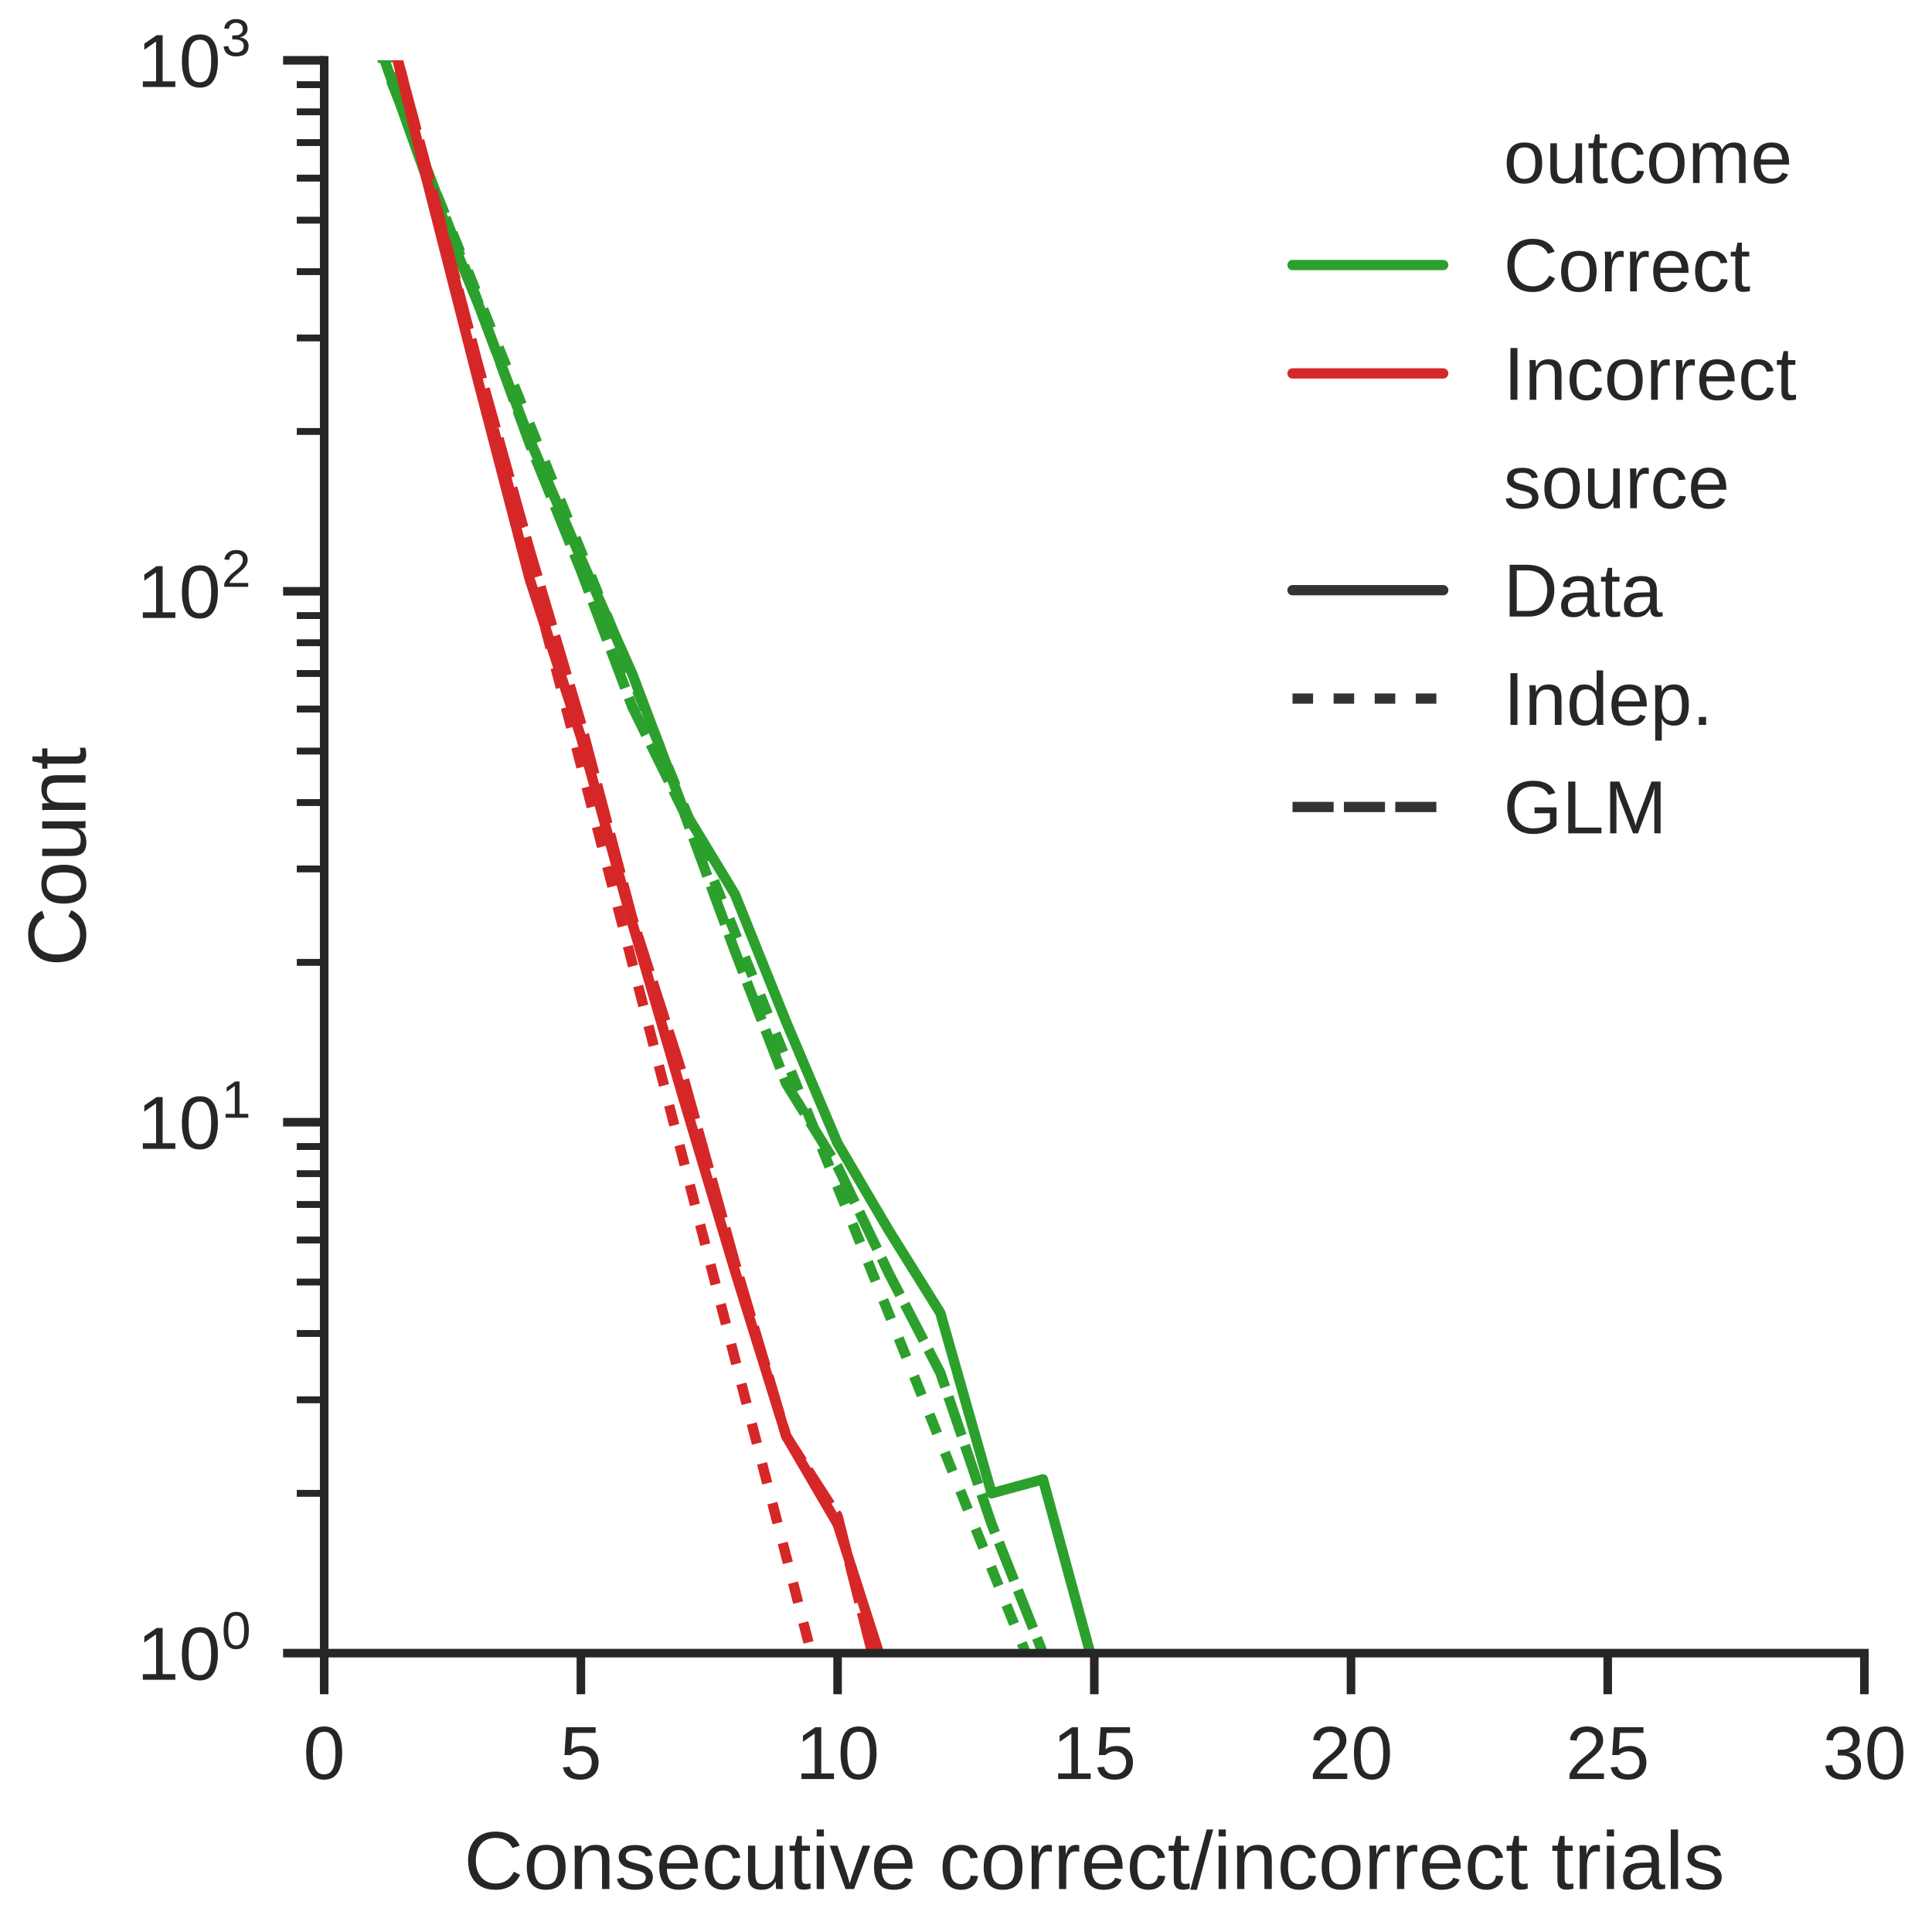
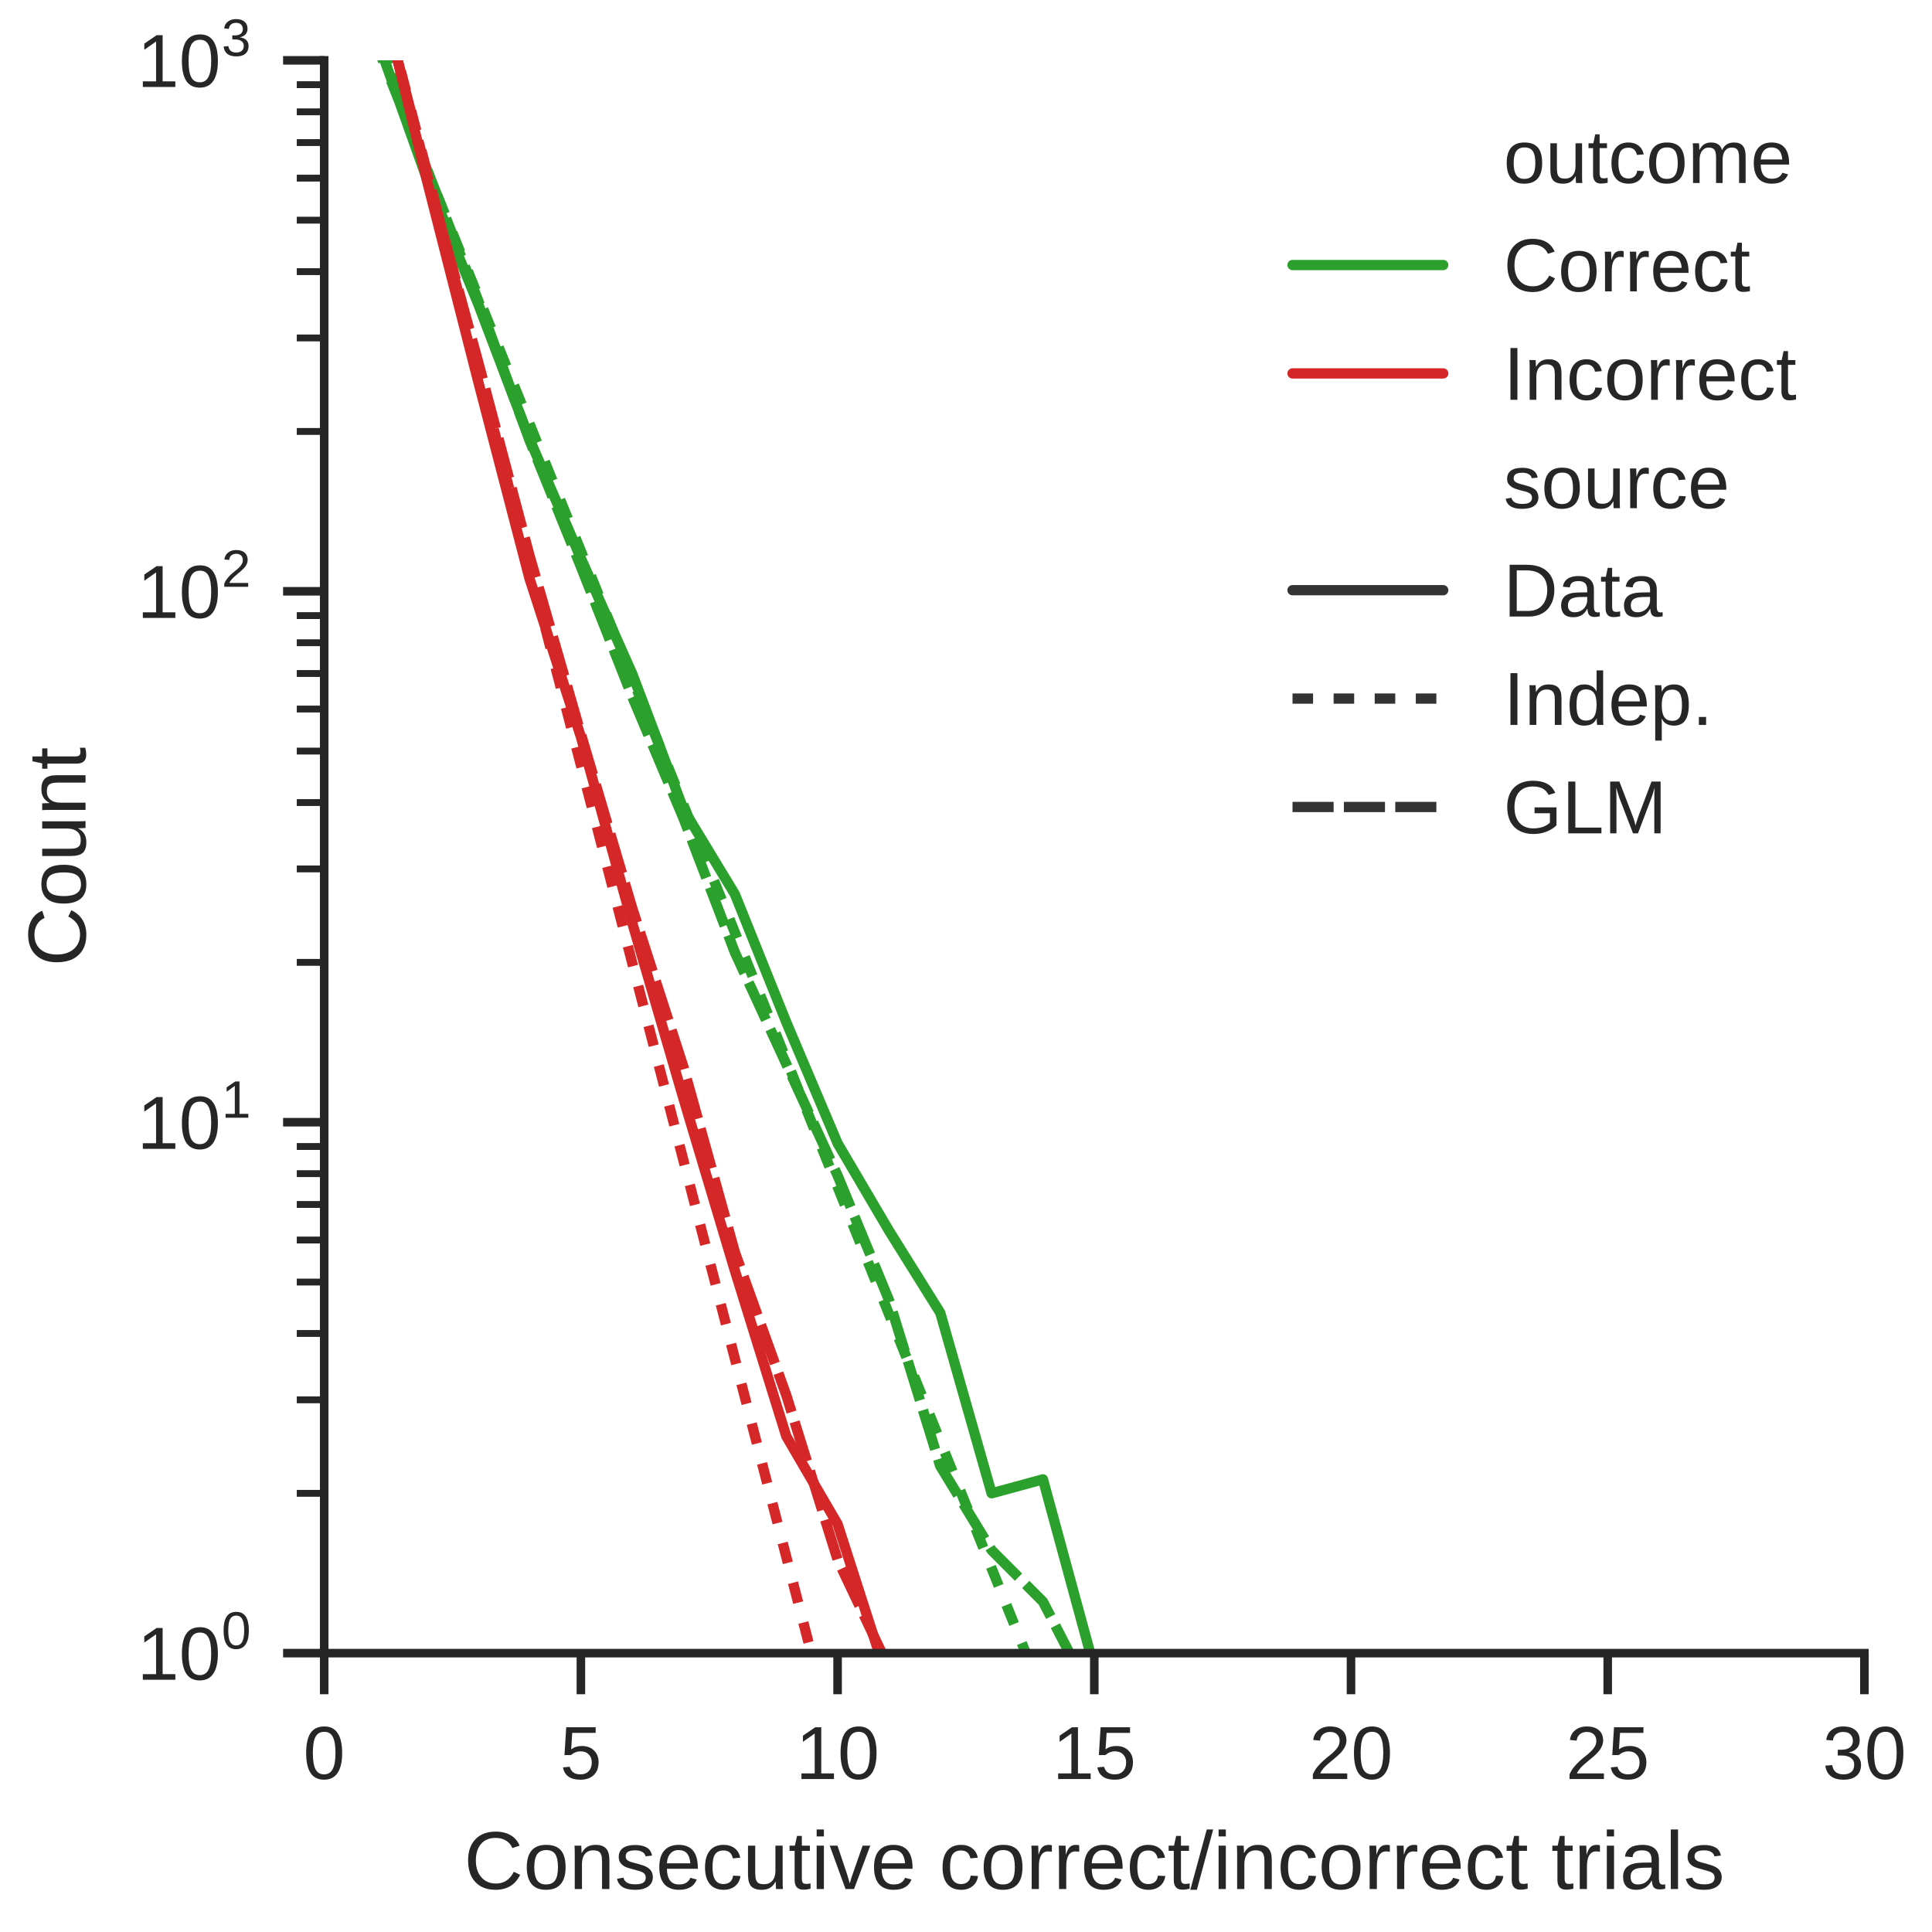
<svg xmlns="http://www.w3.org/2000/svg" xmlns:xlink="http://www.w3.org/1999/xlink" width="225.638pt" height="225.638pt" viewBox="0 0 225.638 225.638" version="1.1">
  <defs>
    <style type="text/css">*{stroke-linejoin: round; stroke-linecap: butt}</style>
  </defs>
  <g id="figure_1">
    <g id="patch_1">
      <path d="M 0 225.638  L 225.638 225.638  L 225.638 0  L 0 0  z " style="fill: #ffffff" />
    </g>
    <g id="axes_1">
      <g id="patch_2">
        <path d="M 37.862 193.07  L 217.744 193.07  L 217.744 7.048  L 37.862 7.048  z " style="fill: #ffffff" />
      </g>
      <g id="matplotlib.axis_1">
        <g id="xtick_1">
          <g id="line2d_1">
            <defs>
-               <path id="mf8b23dc8c0" d="M 0 0  L 0 4.8  " style="stroke: #262626" />
+               <path id="m57bbf665e7" d="M 0 0  L 0 4.8  " style="stroke: #262626" />
            </defs>
            <g>
-               <use xlink:href="#mf8b23dc8c0" x="37.862" y="193.07" style="fill: #262626; stroke: #262626" />
+               <use xlink:href="#m57bbf665e7" x="37.862" y="193.07" style="fill: #262626; stroke: #262626" />
            </g>
          </g>
          <g id="text_1">
            <text style="font-size: 8.8px; font-family: 'Arial', 'DejaVu Sans', 'Liberation Sans', 'Bitstream Vera Sans', sans-serif; text-anchor: middle; fill: #262626" x="37.862" y="207.776" transform="rotate(-0 37.86162 207.7762)">0</text>
          </g>
        </g>
        <g id="xtick_2">
          <g id="line2d_2">
            <g>
-               <use xlink:href="#mf8b23dc8c0" x="67.842" y="193.07" style="fill: #262626; stroke: #262626" />
+               <use xlink:href="#m57bbf665e7" x="67.842" y="193.07" style="fill: #262626; stroke: #262626" />
            </g>
          </g>
          <g id="text_2">
            <text style="font-size: 8.8px; font-family: 'Arial', 'DejaVu Sans', 'Liberation Sans', 'Bitstream Vera Sans', sans-serif; text-anchor: middle; fill: #262626" x="67.842" y="207.776" transform="rotate(-0 67.842 207.7762)">5</text>
          </g>
        </g>
        <g id="xtick_3">
          <g id="line2d_3">
            <g>
-               <use xlink:href="#mf8b23dc8c0" x="97.822" y="193.07" style="fill: #262626; stroke: #262626" />
+               <use xlink:href="#m57bbf665e7" x="97.822" y="193.07" style="fill: #262626; stroke: #262626" />
            </g>
          </g>
          <g id="text_3">
            <text style="font-size: 8.8px; font-family: 'Arial', 'DejaVu Sans', 'Liberation Sans', 'Bitstream Vera Sans', sans-serif; text-anchor: middle; fill: #262626" x="97.822" y="207.776" transform="rotate(-0 97.82239 207.7762)">10</text>
          </g>
        </g>
        <g id="xtick_4">
          <g id="line2d_4">
            <g>
-               <use xlink:href="#mf8b23dc8c0" x="127.803" y="193.07" style="fill: #262626; stroke: #262626" />
+               <use xlink:href="#m57bbf665e7" x="127.803" y="193.07" style="fill: #262626; stroke: #262626" />
            </g>
          </g>
          <g id="text_4">
            <text style="font-size: 8.8px; font-family: 'Arial', 'DejaVu Sans', 'Liberation Sans', 'Bitstream Vera Sans', sans-serif; text-anchor: middle; fill: #262626" x="127.803" y="207.776" transform="rotate(-0 127.8028 207.7762)">15</text>
          </g>
        </g>
        <g id="xtick_5">
          <g id="line2d_5">
            <g>
-               <use xlink:href="#mf8b23dc8c0" x="157.783" y="193.07" style="fill: #262626; stroke: #262626" />
+               <use xlink:href="#m57bbf665e7" x="157.783" y="193.07" style="fill: #262626; stroke: #262626" />
            </g>
          </g>
          <g id="text_5">
            <text style="font-size: 8.8px; font-family: 'Arial', 'DejaVu Sans', 'Liberation Sans', 'Bitstream Vera Sans', sans-serif; text-anchor: middle; fill: #262626" x="157.783" y="207.776" transform="rotate(-0 157.7832 207.7762)">20</text>
          </g>
        </g>
        <g id="xtick_6">
          <g id="line2d_6">
            <g>
-               <use xlink:href="#mf8b23dc8c0" x="187.764" y="193.07" style="fill: #262626; stroke: #262626" />
+               <use xlink:href="#m57bbf665e7" x="187.764" y="193.07" style="fill: #262626; stroke: #262626" />
            </g>
          </g>
          <g id="text_6">
            <text style="font-size: 8.8px; font-family: 'Arial', 'DejaVu Sans', 'Liberation Sans', 'Bitstream Vera Sans', sans-serif; text-anchor: middle; fill: #262626" x="187.764" y="207.776" transform="rotate(-0 187.7635 207.7762)">25</text>
          </g>
        </g>
        <g id="xtick_7">
          <g id="line2d_7">
            <g>
-               <use xlink:href="#mf8b23dc8c0" x="217.744" y="193.07" style="fill: #262626; stroke: #262626" />
+               <use xlink:href="#m57bbf665e7" x="217.744" y="193.07" style="fill: #262626; stroke: #262626" />
            </g>
          </g>
          <g id="text_7">
            <text style="font-size: 8.8px; font-family: 'Arial', 'DejaVu Sans', 'Liberation Sans', 'Bitstream Vera Sans', sans-serif; text-anchor: middle; fill: #262626" x="217.744" y="207.776" transform="rotate(-0 217.7439 207.7762)">30</text>
          </g>
        </g>
        <g id="text_8">
          <text style="font-size: 9.6px; font-family: 'Arial', 'DejaVu Sans', 'Liberation Sans', 'Bitstream Vera Sans', sans-serif; text-anchor: middle; fill: #262626" x="127.803" y="220.617" transform="rotate(-0 127.8028 220.6172)">Consecutive correct/incorrect trials</text>
        </g>
      </g>
      <g id="matplotlib.axis_2">
        <g id="ytick_1">
          <g id="line2d_8">
            <defs>
-               <path id="m6bbdac15a7" d="M 0 0  L -4.8 0  " style="stroke: #262626" />
+               <path id="m83ec531b64" d="M 0 0  L -4.8 0  " style="stroke: #262626" />
            </defs>
            <g>
-               <use xlink:href="#m6bbdac15a7" x="37.862" y="193.07" style="fill: #262626; stroke: #262626" />
+               <use xlink:href="#m83ec531b64" x="37.862" y="193.07" style="fill: #262626; stroke: #262626" />
            </g>
          </g>
          <g id="text_9">
            <g style="fill: #262626" transform="translate(16.00962 197.1176)">
              <text>
                <tspan x="0" y="-0.936" style="font-size: 8.8px; font-family: 'Arial'; fill: #262626">1</tspan>
                <tspan x="4.892" y="-0.936" style="font-size: 8.8px; font-family: 'Arial'; fill: #262626">0</tspan>
                <tspan x="9.869" y="-4.57" style="font-size: 6.16px; font-family: 'Arial'; fill: #262626">0</tspan>
              </text>
            </g>
          </g>
        </g>
        <g id="ytick_2">
          <g id="line2d_9">
            <g>
-               <use xlink:href="#m6bbdac15a7" x="37.862" y="131.062" style="fill: #262626; stroke: #262626" />
+               <use xlink:href="#m83ec531b64" x="37.862" y="131.062" style="fill: #262626; stroke: #262626" />
            </g>
          </g>
          <g id="text_10">
            <g style="fill: #262626" transform="translate(16.00962 135.1105)">
              <text>
                <tspan x="0" y="-0.936" style="font-size: 8.8px; font-family: 'Arial'; fill: #262626">1</tspan>
                <tspan x="4.892" y="-0.936" style="font-size: 8.8px; font-family: 'Arial'; fill: #262626">0</tspan>
                <tspan x="9.869" y="-4.57" style="font-size: 6.16px; font-family: 'Arial'; fill: #262626">1</tspan>
              </text>
            </g>
          </g>
        </g>
        <g id="ytick_3">
          <g id="line2d_10">
            <g>
-               <use xlink:href="#m6bbdac15a7" x="37.862" y="69.055" style="fill: #262626; stroke: #262626" />
+               <use xlink:href="#m83ec531b64" x="37.862" y="69.055" style="fill: #262626; stroke: #262626" />
            </g>
          </g>
          <g id="text_11">
            <g style="fill: #262626" transform="translate(16.00962 73.10336)">
              <text>
                <tspan x="0" y="-0.936" style="font-size: 8.8px; font-family: 'Arial'; fill: #262626">1</tspan>
                <tspan x="4.892" y="-0.936" style="font-size: 8.8px; font-family: 'Arial'; fill: #262626">0</tspan>
                <tspan x="9.869" y="-4.57" style="font-size: 6.16px; font-family: 'Arial'; fill: #262626">2</tspan>
              </text>
            </g>
          </g>
        </g>
        <g id="ytick_4">
          <g id="line2d_11">
            <g>
-               <use xlink:href="#m6bbdac15a7" x="37.862" y="7.048" style="fill: #262626; stroke: #262626" />
+               <use xlink:href="#m83ec531b64" x="37.862" y="7.048" style="fill: #262626; stroke: #262626" />
            </g>
          </g>
          <g id="text_12">
            <g style="fill: #262626" transform="translate(16.00962 11.09624)">
              <text>
                <tspan x="0" y="-0.936" style="font-size: 8.8px; font-family: 'Arial'; fill: #262626">1</tspan>
                <tspan x="4.892" y="-0.936" style="font-size: 8.8px; font-family: 'Arial'; fill: #262626">0</tspan>
                <tspan x="9.869" y="-4.57" style="font-size: 6.16px; font-family: 'Arial'; fill: #262626">3</tspan>
              </text>
            </g>
          </g>
        </g>
        <g id="ytick_5">
          <g id="line2d_12">
            <defs>
-               <path id="m509165f499" d="M 0 0  L -3.2 0  " style="stroke: #262626; stroke-width: 0.8" />
+               <path id="m57d751f83a" d="M 0 0  L -3.2 0  " style="stroke: #262626; stroke-width: 0.8" />
            </defs>
            <g>
-               <use xlink:href="#m509165f499" x="37.862" y="174.404" style="fill: #262626; stroke: #262626; stroke-width: 0.8" />
+               <use xlink:href="#m57d751f83a" x="37.862" y="174.404" style="fill: #262626; stroke: #262626; stroke-width: 0.8" />
            </g>
          </g>
        </g>
        <g id="ytick_6">
          <g id="line2d_13">
            <g>
-               <use xlink:href="#m509165f499" x="37.862" y="163.485" style="fill: #262626; stroke: #262626; stroke-width: 0.8" />
+               <use xlink:href="#m57d751f83a" x="37.862" y="163.485" style="fill: #262626; stroke: #262626; stroke-width: 0.8" />
            </g>
          </g>
        </g>
        <g id="ytick_7">
          <g id="line2d_14">
            <g>
-               <use xlink:href="#m509165f499" x="37.862" y="155.738" style="fill: #262626; stroke: #262626; stroke-width: 0.8" />
+               <use xlink:href="#m57d751f83a" x="37.862" y="155.738" style="fill: #262626; stroke: #262626; stroke-width: 0.8" />
            </g>
          </g>
        </g>
        <g id="ytick_8">
          <g id="line2d_15">
            <g>
-               <use xlink:href="#m509165f499" x="37.862" y="149.728" style="fill: #262626; stroke: #262626; stroke-width: 0.8" />
+               <use xlink:href="#m57d751f83a" x="37.862" y="149.728" style="fill: #262626; stroke: #262626; stroke-width: 0.8" />
            </g>
          </g>
        </g>
        <g id="ytick_9">
          <g id="line2d_16">
            <g>
-               <use xlink:href="#m509165f499" x="37.862" y="144.819" style="fill: #262626; stroke: #262626; stroke-width: 0.8" />
+               <use xlink:href="#m57d751f83a" x="37.862" y="144.819" style="fill: #262626; stroke: #262626; stroke-width: 0.8" />
            </g>
          </g>
        </g>
        <g id="ytick_10">
          <g id="line2d_17">
            <g>
-               <use xlink:href="#m509165f499" x="37.862" y="140.667" style="fill: #262626; stroke: #262626; stroke-width: 0.8" />
+               <use xlink:href="#m57d751f83a" x="37.862" y="140.667" style="fill: #262626; stroke: #262626; stroke-width: 0.8" />
            </g>
          </g>
        </g>
        <g id="ytick_11">
          <g id="line2d_18">
            <g>
-               <use xlink:href="#m509165f499" x="37.862" y="137.072" style="fill: #262626; stroke: #262626; stroke-width: 0.8" />
+               <use xlink:href="#m57d751f83a" x="37.862" y="137.072" style="fill: #262626; stroke: #262626; stroke-width: 0.8" />
            </g>
          </g>
        </g>
        <g id="ytick_12">
          <g id="line2d_19">
            <g>
-               <use xlink:href="#m509165f499" x="37.862" y="133.9" style="fill: #262626; stroke: #262626; stroke-width: 0.8" />
+               <use xlink:href="#m57d751f83a" x="37.862" y="133.9" style="fill: #262626; stroke: #262626; stroke-width: 0.8" />
            </g>
          </g>
        </g>
        <g id="ytick_13">
          <g id="line2d_20">
            <g>
-               <use xlink:href="#m509165f499" x="37.862" y="112.396" style="fill: #262626; stroke: #262626; stroke-width: 0.8" />
+               <use xlink:href="#m57d751f83a" x="37.862" y="112.396" style="fill: #262626; stroke: #262626; stroke-width: 0.8" />
            </g>
          </g>
        </g>
        <g id="ytick_14">
          <g id="line2d_21">
            <g>
-               <use xlink:href="#m509165f499" x="37.862" y="101.478" style="fill: #262626; stroke: #262626; stroke-width: 0.8" />
+               <use xlink:href="#m57d751f83a" x="37.862" y="101.478" style="fill: #262626; stroke: #262626; stroke-width: 0.8" />
            </g>
          </g>
        </g>
        <g id="ytick_15">
          <g id="line2d_22">
            <g>
-               <use xlink:href="#m509165f499" x="37.862" y="93.73" style="fill: #262626; stroke: #262626; stroke-width: 0.8" />
+               <use xlink:href="#m57d751f83a" x="37.862" y="93.73" style="fill: #262626; stroke: #262626; stroke-width: 0.8" />
            </g>
          </g>
        </g>
        <g id="ytick_16">
          <g id="line2d_23">
            <g>
-               <use xlink:href="#m509165f499" x="37.862" y="87.721" style="fill: #262626; stroke: #262626; stroke-width: 0.8" />
+               <use xlink:href="#m57d751f83a" x="37.862" y="87.721" style="fill: #262626; stroke: #262626; stroke-width: 0.8" />
            </g>
          </g>
        </g>
        <g id="ytick_17">
          <g id="line2d_24">
            <g>
-               <use xlink:href="#m509165f499" x="37.862" y="82.812" style="fill: #262626; stroke: #262626; stroke-width: 0.8" />
+               <use xlink:href="#m57d751f83a" x="37.862" y="82.812" style="fill: #262626; stroke: #262626; stroke-width: 0.8" />
            </g>
          </g>
        </g>
        <g id="ytick_18">
          <g id="line2d_25">
            <g>
-               <use xlink:href="#m509165f499" x="37.862" y="78.66" style="fill: #262626; stroke: #262626; stroke-width: 0.8" />
+               <use xlink:href="#m57d751f83a" x="37.862" y="78.66" style="fill: #262626; stroke: #262626; stroke-width: 0.8" />
            </g>
          </g>
        </g>
        <g id="ytick_19">
          <g id="line2d_26">
            <g>
-               <use xlink:href="#m509165f499" x="37.862" y="75.064" style="fill: #262626; stroke: #262626; stroke-width: 0.8" />
+               <use xlink:href="#m57d751f83a" x="37.862" y="75.064" style="fill: #262626; stroke: #262626; stroke-width: 0.8" />
            </g>
          </g>
        </g>
        <g id="ytick_20">
          <g id="line2d_27">
            <g>
-               <use xlink:href="#m509165f499" x="37.862" y="71.893" style="fill: #262626; stroke: #262626; stroke-width: 0.8" />
+               <use xlink:href="#m57d751f83a" x="37.862" y="71.893" style="fill: #262626; stroke: #262626; stroke-width: 0.8" />
            </g>
          </g>
        </g>
        <g id="ytick_21">
          <g id="line2d_28">
            <g>
-               <use xlink:href="#m509165f499" x="37.862" y="50.389" style="fill: #262626; stroke: #262626; stroke-width: 0.8" />
+               <use xlink:href="#m57d751f83a" x="37.862" y="50.389" style="fill: #262626; stroke: #262626; stroke-width: 0.8" />
            </g>
          </g>
        </g>
        <g id="ytick_22">
          <g id="line2d_29">
            <g>
-               <use xlink:href="#m509165f499" x="37.862" y="39.47" style="fill: #262626; stroke: #262626; stroke-width: 0.8" />
+               <use xlink:href="#m57d751f83a" x="37.862" y="39.47" style="fill: #262626; stroke: #262626; stroke-width: 0.8" />
            </g>
          </g>
        </g>
        <g id="ytick_23">
          <g id="line2d_30">
            <g>
-               <use xlink:href="#m509165f499" x="37.862" y="31.723" style="fill: #262626; stroke: #262626; stroke-width: 0.8" />
+               <use xlink:href="#m57d751f83a" x="37.862" y="31.723" style="fill: #262626; stroke: #262626; stroke-width: 0.8" />
            </g>
          </g>
        </g>
        <g id="ytick_24">
          <g id="line2d_31">
            <g>
-               <use xlink:href="#m509165f499" x="37.862" y="25.714" style="fill: #262626; stroke: #262626; stroke-width: 0.8" />
+               <use xlink:href="#m57d751f83a" x="37.862" y="25.714" style="fill: #262626; stroke: #262626; stroke-width: 0.8" />
            </g>
          </g>
        </g>
        <g id="ytick_25">
          <g id="line2d_32">
            <g>
-               <use xlink:href="#m509165f499" x="37.862" y="20.804" style="fill: #262626; stroke: #262626; stroke-width: 0.8" />
+               <use xlink:href="#m57d751f83a" x="37.862" y="20.804" style="fill: #262626; stroke: #262626; stroke-width: 0.8" />
            </g>
          </g>
        </g>
        <g id="ytick_26">
          <g id="line2d_33">
            <g>
-               <use xlink:href="#m509165f499" x="37.862" y="16.653" style="fill: #262626; stroke: #262626; stroke-width: 0.8" />
+               <use xlink:href="#m57d751f83a" x="37.862" y="16.653" style="fill: #262626; stroke: #262626; stroke-width: 0.8" />
            </g>
          </g>
        </g>
        <g id="ytick_27">
          <g id="line2d_34">
            <g>
-               <use xlink:href="#m509165f499" x="37.862" y="13.057" style="fill: #262626; stroke: #262626; stroke-width: 0.8" />
+               <use xlink:href="#m57d751f83a" x="37.862" y="13.057" style="fill: #262626; stroke: #262626; stroke-width: 0.8" />
            </g>
          </g>
        </g>
        <g id="ytick_28">
          <g id="line2d_35">
            <g>
-               <use xlink:href="#m509165f499" x="37.862" y="9.886" style="fill: #262626; stroke: #262626; stroke-width: 0.8" />
+               <use xlink:href="#m57d751f83a" x="37.862" y="9.886" style="fill: #262626; stroke: #262626; stroke-width: 0.8" />
            </g>
          </g>
        </g>
        <g id="text_13">
          <text style="font-size: 9.6px; font-family: 'Arial', 'DejaVu Sans', 'Liberation Sans', 'Bitstream Vera Sans', sans-serif; text-anchor: middle; fill: #262626" x="9.989" y="100.059" transform="rotate(-90 9.989302 100.0589)">Count</text>
        </g>
      </g>
      <g id="line2d_36">
-         <path d="M 43.858 4.075  L 49.854 20.877  L 55.85 35.507  L 61.846 51.296  L 67.842 65.204  L 73.838 78.684  L 79.834 94.542  L 85.83 104.44  L 91.826 119.369  L 97.822 133.528  L 103.818 143.719  L 109.815 153.324  L 115.811 174.404  L 121.807 172.771  L 127.803 194.808  L 133.799 194.808  L 139.795 215.332  L 145.791 215.332  L 148.762 226.638  M 156.804 226.638  L 157.783 224.392  L 158.094 226.638  " clip-path="url(#pbaa003842e)" style="fill: none; stroke: #2ca02c; stroke-width: 1.2; stroke-linecap: round" />
+         <path d="M 43.858 4.075  L 49.854 20.877  L 55.85 35.507  L 61.846 51.296  L 67.842 65.204  L 73.838 78.684  L 79.834 94.542  L 85.83 104.44  L 91.826 119.369  L 97.822 133.528  L 103.818 143.719  L 109.815 153.324  L 115.811 174.404  L 121.807 172.771  L 127.803 194.808  L 133.799 194.808  L 139.795 215.332  L 145.791 215.332  L 148.762 226.638  M 156.804 226.638  L 157.783 224.392  L 158.094 226.638  " clip-path="url(#p5d903467c7)" style="fill: none; stroke: #2ca02c; stroke-width: 1.2; stroke-linecap: round" />
      </g>
      <g id="line2d_37">
-         <path d="M 43.858 4.952  L 49.854 19.803  L 55.85 34.654  L 61.846 49.505  L 67.842 64.357  L 73.838 79.208  L 79.834 94.059  L 85.83 108.91  L 91.826 123.761  L 97.822 138.613  L 103.818 153.464  L 109.815 168.315  L 115.811 183.166  L 121.807 198.018  L 127.803 212.869  L 133.362 226.638  " clip-path="url(#pbaa003842e)" style="fill: none; stroke-dasharray: 2.4,2.4; stroke-dashoffset: 0; stroke: #2ca02c; stroke-width: 1.2" />
+         <path d="M 43.858 4.952  L 49.854 19.803  L 55.85 34.654  L 61.846 49.505  L 67.842 64.357  L 73.838 79.208  L 79.834 94.059  L 85.83 108.91  L 91.826 123.761  L 97.822 138.613  L 103.818 153.464  L 109.815 168.315  L 115.811 183.166  L 121.807 198.018  L 127.803 212.869  L 133.362 226.638  " clip-path="url(#p5d903467c7)" style="fill: none; stroke-dasharray: 2.4,2.4; stroke-dashoffset: 0; stroke: #2ca02c; stroke-width: 1.2" />
      </g>
      <g id="line2d_38">
-         <path d="M 43.858 2.863  L 49.854 19.74  L 55.85 35.314  L 61.846 51.797  L 67.842 66.627  L 73.838 82.532  L 79.834 94.76  L 85.83 111.083  L 91.826 126.577  L 97.822 136.243  L 103.818 148.737  L 109.815 160.313  L 115.811 177.999  L 121.807 193.07  L 127.803 215.332  L 133.799 224.392  L 139.795 211.736  L 144.582 226.638  " clip-path="url(#pbaa003842e)" style="fill: none; stroke-dasharray: 4.8,1.2; stroke-dashoffset: 0; stroke: #2ca02c; stroke-width: 1.2" />
+         <path d="M 43.858 2.973  L 49.854 19.737  L 55.85 35.104  L 61.846 51.427  L 67.842 66.184  L 73.838 81.364  L 79.834 95.603  L 85.83 111.243  L 91.826 124.257  L 97.822 137.283  L 103.818 151.828  L 109.815 171.232  L 115.811 181.051  L 121.807 187.06  L 127.803 198.661  L 133.799 224.392  L 136.039 226.638  " clip-path="url(#p5d903467c7)" style="fill: none; stroke-dasharray: 4.8,1.2; stroke-dashoffset: 0; stroke: #2ca02c; stroke-width: 1.2" />
      </g>
      <g id="line2d_39">
-         <path d="M 44.476 -1  L 49.854 21.055  L 55.85 44.556  L 61.846 67.582  L 67.842 86.057  L 73.838 107.769  L 79.834 128.343  L 85.83 148.415  L 91.826 167.73  L 97.822 177.999  L 103.818 196.666  L 109.815 205.726  L 115.811 224.392  L 116.789 226.638  " clip-path="url(#pbaa003842e)" style="fill: none; stroke: #d62728; stroke-width: 1.2; stroke-linecap: round" />
+         <path d="M 44.476 -1  L 49.854 21.055  L 55.85 44.556  L 61.846 67.582  L 67.842 86.057  L 73.838 107.769  L 79.834 128.343  L 85.83 148.415  L 91.826 167.73  L 97.822 177.999  L 103.818 196.666  L 109.815 205.726  L 115.811 224.392  L 116.789 226.638  " clip-path="url(#p5d903467c7)" style="fill: none; stroke: #d62728; stroke-width: 1.2; stroke-linecap: round" />
      </g>
      <g id="line2d_40">
-         <path d="M 44.4 -1  L 49.854 20.022  L 55.85 43.133  L 61.846 66.245  L 67.842 89.357  L 73.838 112.469  L 79.834 135.581  L 85.83 158.692  L 91.826 181.804  L 97.822 204.916  L 103.458 226.638  " clip-path="url(#pbaa003842e)" style="fill: none; stroke-dasharray: 2.4,2.4; stroke-dashoffset: 0; stroke: #d62728; stroke-width: 1.2" />
+         <path d="M 44.4 -1  L 49.854 20.022  L 55.85 43.133  L 61.846 66.245  L 67.842 89.357  L 73.838 112.469  L 79.834 135.581  L 85.83 158.692  L 91.826 181.804  L 97.822 204.916  L 103.458 226.638  " clip-path="url(#p5d903467c7)" style="fill: none; stroke-dasharray: 2.4,2.4; stroke-dashoffset: 0; stroke: #d62728; stroke-width: 1.2" />
      </g>
      <g id="line2d_41">
-         <path d="M 44.339 -1  L 49.854 19.762  L 55.85 42.691  L 61.846 64.188  L 67.842 84.43  L 73.838 107.208  L 79.834 125.874  L 85.83 147.47  L 91.826 167.73  L 97.822 177.055  L 103.818 200.817  L 109.815 215.332  L 112.786 226.638  " clip-path="url(#pbaa003842e)" style="fill: none; stroke-dasharray: 4.8,1.2; stroke-dashoffset: 0; stroke: #d62728; stroke-width: 1.2" />
+         <path d="M 44.39 -1  L 49.854 20.318  L 55.85 42.277  L 61.846 64.899  L 67.842 85.711  L 73.838 106.053  L 79.834 124.652  L 85.83 146.259  L 91.826 162.929  L 97.822 182.151  L 103.818 194.808  L 107.336 226.638  " clip-path="url(#p5d903467c7)" style="fill: none; stroke-dasharray: 4.8,1.2; stroke-dashoffset: 0; stroke: #d62728; stroke-width: 1.2" />
      </g>
      <g id="line2d_42" />
      <g id="line2d_43" />
      <g id="line2d_44" />
      <g id="line2d_45" />
      <g id="line2d_46" />
      <g id="line2d_47" />
      <g id="line2d_48" />
      <g id="patch_3">
        <path d="M 37.862 193.07  L 37.862 7.048  " style="fill: none; stroke: #262626; stroke-linejoin: miter; stroke-linecap: square" />
      </g>
      <g id="patch_4">
        <path d="M 37.862 193.07  L 217.744 193.07  " style="fill: none; stroke: #262626; stroke-linejoin: miter; stroke-linecap: square" />
      </g>
      <g id="legend_1">
        <g id="line2d_49">
          <path d="M 150.953 18.295  L 159.753 18.295  L 168.553 18.295  " style="fill: none" />
        </g>
        <g id="text_14">
          <text style="font-size: 8.8px; font-family: 'Arial', 'DejaVu Sans', 'Liberation Sans', 'Bitstream Vera Sans', sans-serif; text-anchor: start; fill: #262626" x="175.593" y="21.375" transform="rotate(-0 175.5933 21.37488)">outcome</text>
        </g>
        <g id="line2d_50">
          <path d="M 150.953 30.953  L 159.753 30.953  L 168.553 30.953  " style="fill: none; stroke: #2ca02c; stroke-width: 1.2; stroke-linecap: round" />
        </g>
        <g id="text_15">
          <text style="font-size: 8.8px; font-family: 'Arial', 'DejaVu Sans', 'Liberation Sans', 'Bitstream Vera Sans', sans-serif; text-anchor: start; fill: #262626" x="175.593" y="34.033" transform="rotate(-0 175.5933 34.03347)">Correct</text>
        </g>
        <g id="line2d_51">
          <path d="M 150.953 43.612  L 159.753 43.612  L 168.553 43.612  " style="fill: none; stroke: #d62728; stroke-width: 1.2; stroke-linecap: round" />
        </g>
        <g id="text_16">
          <text style="font-size: 8.8px; font-family: 'Arial', 'DejaVu Sans', 'Liberation Sans', 'Bitstream Vera Sans', sans-serif; text-anchor: start; fill: #262626" x="175.593" y="46.692" transform="rotate(-0 175.5933 46.69207)">Incorrect</text>
        </g>
        <g id="line2d_52">
          <path d="M 150.953 56.271  L 159.753 56.271  L 168.553 56.271  " style="fill: none" />
        </g>
        <g id="text_17">
          <text style="font-size: 8.8px; font-family: 'Arial', 'DejaVu Sans', 'Liberation Sans', 'Bitstream Vera Sans', sans-serif; text-anchor: start; fill: #262626" x="175.593" y="59.351" transform="rotate(-0 175.5933 59.35066)">source</text>
        </g>
        <g id="line2d_53">
          <path d="M 150.953 68.929  L 159.753 68.929  L 168.553 68.929  " style="fill: none; stroke: #333333; stroke-width: 1.2; stroke-linecap: round" />
        </g>
        <g id="text_18">
          <text style="font-size: 8.8px; font-family: 'Arial', 'DejaVu Sans', 'Liberation Sans', 'Bitstream Vera Sans', sans-serif; text-anchor: start; fill: #262626" x="175.593" y="72.009" transform="rotate(-0 175.5933 72.00926)">Data</text>
        </g>
        <g id="line2d_54">
          <path d="M 150.953 81.588  L 159.753 81.588  L 168.553 81.588  " style="fill: none; stroke-dasharray: 2.4,2.4; stroke-dashoffset: 0; stroke: #333333; stroke-width: 1.2" />
        </g>
        <g id="text_19">
          <text style="font-size: 8.8px; font-family: 'Arial', 'DejaVu Sans', 'Liberation Sans', 'Bitstream Vera Sans', sans-serif; text-anchor: start; fill: #262626" x="175.593" y="84.668" transform="rotate(-0 175.5933 84.66785)">Indep.</text>
        </g>
        <g id="line2d_55">
          <path d="M 150.953 94.246  L 159.753 94.246  L 168.553 94.246  " style="fill: none; stroke-dasharray: 4.8,1.2; stroke-dashoffset: 0; stroke: #333333; stroke-width: 1.2" />
        </g>
        <g id="text_20">
          <text style="font-size: 8.8px; font-family: 'Arial', 'DejaVu Sans', 'Liberation Sans', 'Bitstream Vera Sans', sans-serif; text-anchor: start; fill: #262626" x="175.593" y="97.326" transform="rotate(-0 175.5933 97.32644)">GLM</text>
        </g>
      </g>
    </g>
  </g>
  <defs>
-     <clipPath id="pbaa003842e">
+     <clipPath id="p5d903467c7">
      <rect x="37.862" y="7.048" width="179.882" height="186.021" />
    </clipPath>
  </defs>
</svg>
